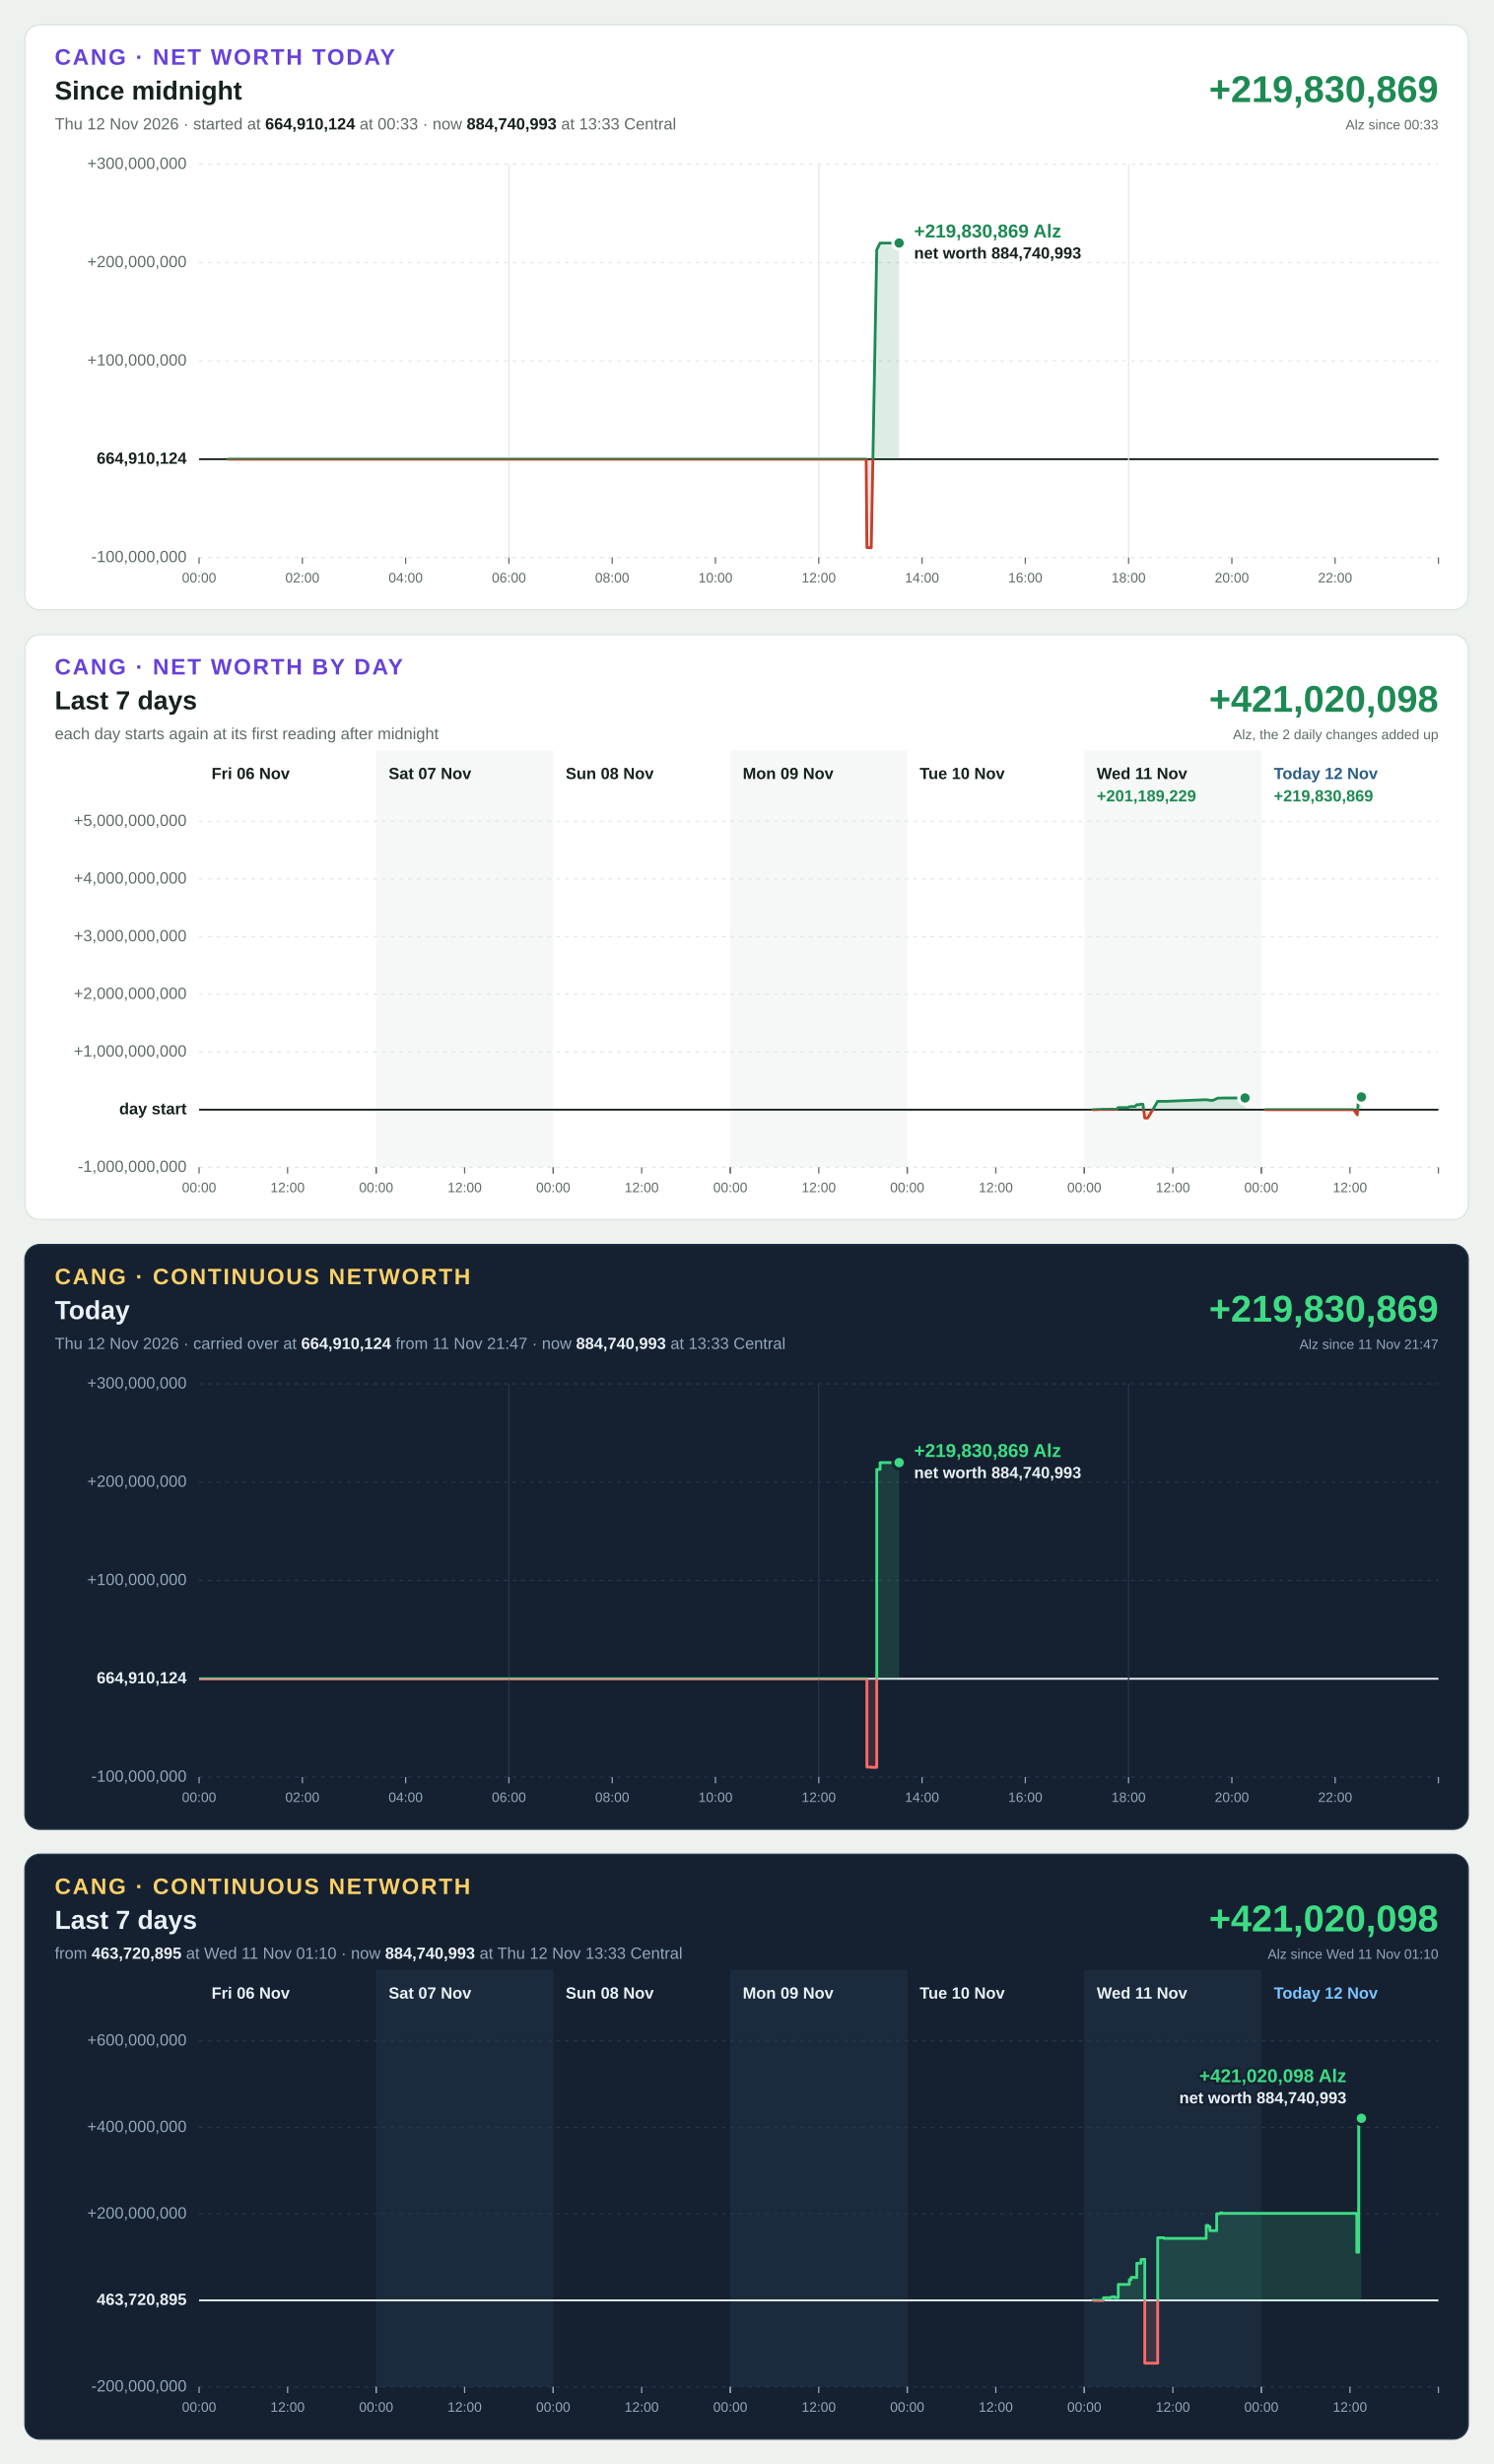
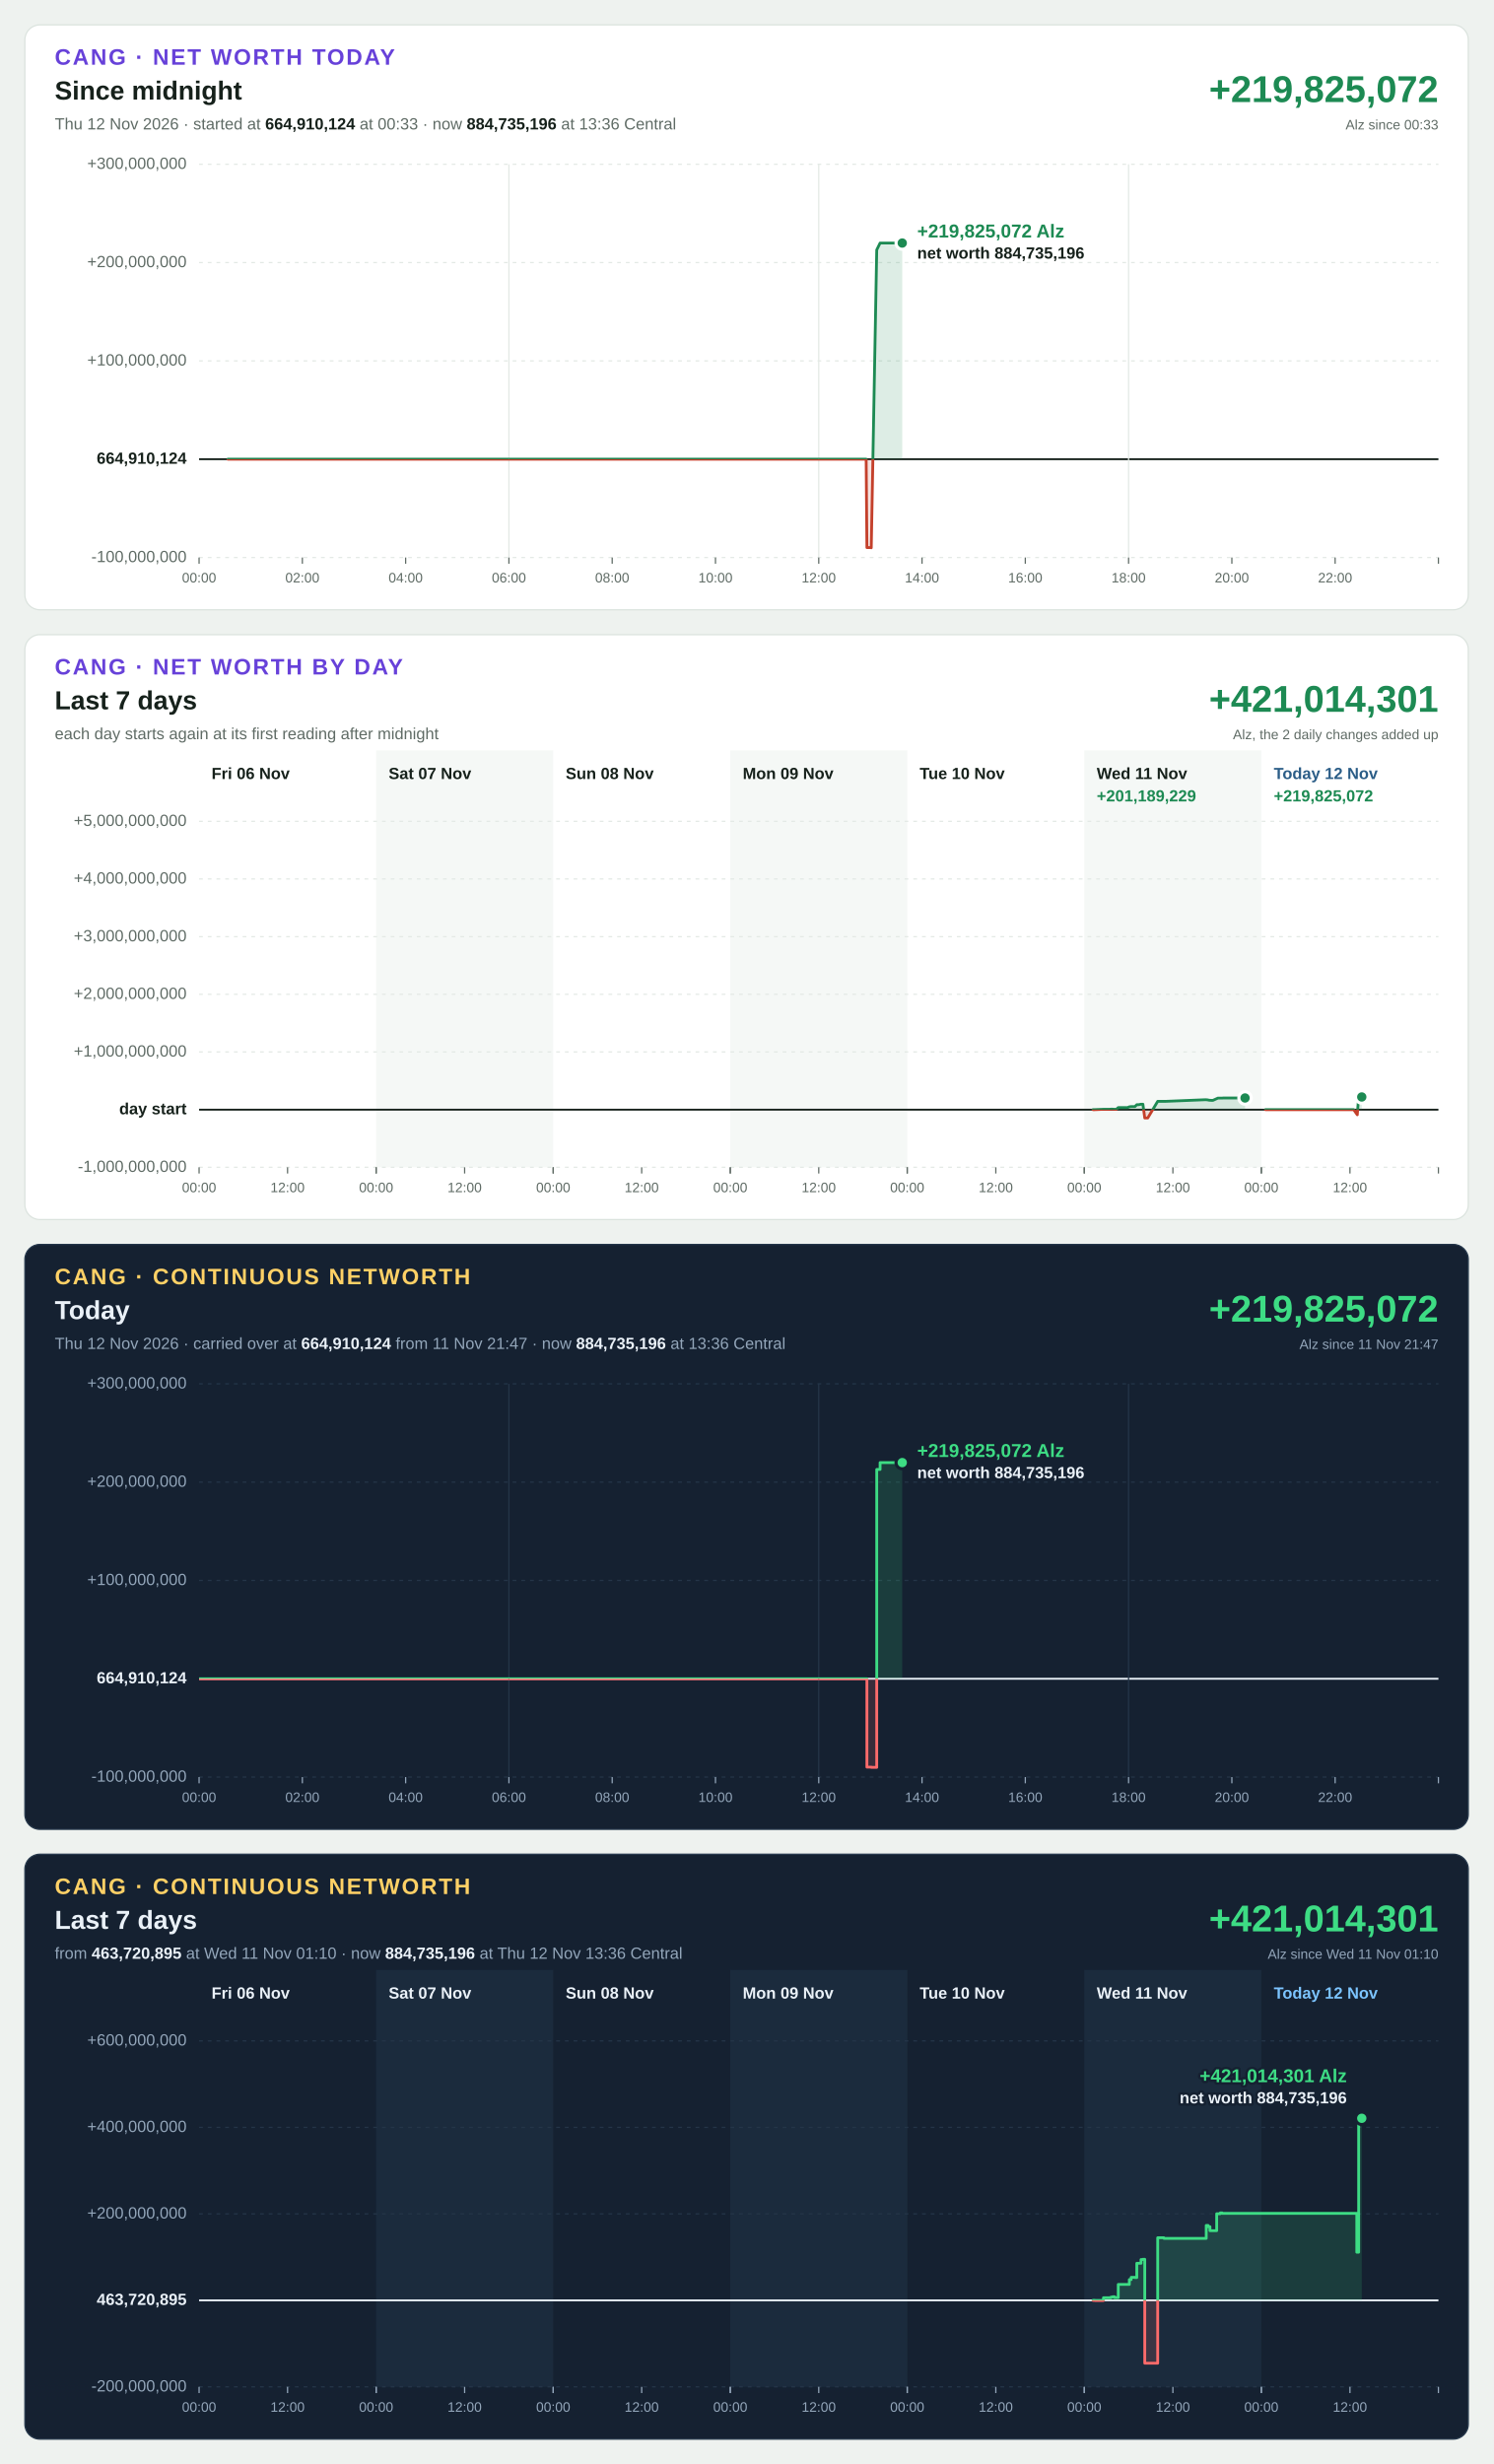
<svg xmlns="http://www.w3.org/2000/svg" width="1200" height="1980" viewBox="0 0 1200 1980" font-family="Segoe UI, Helvetica Neue, Arial, sans-serif" font-size="13" style="font-variant-numeric: tabular-nums">
  <rect width="1200" height="1980" fill="#eef2ef" />
  <g transform="translate(20,20)">
    <rect width="1160" height="470" rx="12" fill="#ffffff" stroke="#dbe3de" />
    <text x="24" y="32" font-size="18" font-weight="700" letter-spacing="1.4" fill="#6741d9">CANG · NET WORTH TODAY</text>
    <text x="24" y="60" font-size="21" font-weight="700" fill="#16211b">Since midnight</text>
-     <text x="24" y="84" fill="#5f6b65">Thu 12 Nov 2026 · started at <tspan font-weight="700" fill="#16211b">664,910,124</tspan> at 00:33 · now <tspan font-weight="700" fill="#16211b">884,740,993</tspan> at 13:33 Central</text>
-     <text x="1136" y="62" font-size="30" font-weight="700" text-anchor="end" fill="#1d8a53">+219,830,869</text>
+     <text x="24" y="84" fill="#5f6b65">Thu 12 Nov 2026 · started at <tspan font-weight="700" fill="#16211b">664,910,124</tspan> at 00:33 · now <tspan font-weight="700" fill="#16211b">884,735,196</tspan> at 13:36 Central</text>
+     <text x="1136" y="62" font-size="30" font-weight="700" text-anchor="end" fill="#1d8a53">+219,825,072</text>
    <text x="1136" y="84" font-size="11" text-anchor="end" fill="#5f6b65">Alz since 00:33</text>
    <line x1="140" x2="1136" y1="428.0" y2="428.0" stroke="#e3e9e5" stroke-width="1" stroke-dasharray="3 4" />
    <text x="130" y="428.0" text-anchor="end" dominant-baseline="middle" font-weight="400" fill="#5f6b65">-100,000,000</text>
    <line x1="140" x2="1136" y1="349.0" y2="349.0" stroke="#16211b" stroke-width="1.5" />
    <text x="130" y="349.0" text-anchor="end" dominant-baseline="middle" font-weight="700" fill="#16211b">664,910,124</text>
    <line x1="140" x2="1136" y1="270.0" y2="270.0" stroke="#e3e9e5" stroke-width="1" stroke-dasharray="3 4" />
    <text x="130" y="270.0" text-anchor="end" dominant-baseline="middle" font-weight="400" fill="#5f6b65">+100,000,000</text>
    <line x1="140" x2="1136" y1="191.0" y2="191.0" stroke="#e3e9e5" stroke-width="1" stroke-dasharray="3 4" />
    <text x="130" y="191.0" text-anchor="end" dominant-baseline="middle" font-weight="400" fill="#5f6b65">+200,000,000</text>
    <line x1="140" x2="1136" y1="112.0" y2="112.0" stroke="#e3e9e5" stroke-width="1" stroke-dasharray="3 4" />
    <text x="130" y="112.0" text-anchor="end" dominant-baseline="middle" font-weight="400" fill="#5f6b65">+300,000,000</text>
    <line x1="140.0" x2="140.0" y1="428" y2="433" stroke="#5f6b65" stroke-width="1" />
    <text x="140.0" y="448" font-size="11" text-anchor="middle" fill="#5f6b65">00:00</text>
    <line x1="223.0" x2="223.0" y1="428" y2="433" stroke="#5f6b65" stroke-width="1" />
    <text x="223.0" y="448" font-size="11" text-anchor="middle" fill="#5f6b65">02:00</text>
    <line x1="306.0" x2="306.0" y1="428" y2="433" stroke="#5f6b65" stroke-width="1" />
    <text x="306.0" y="448" font-size="11" text-anchor="middle" fill="#5f6b65">04:00</text>
    <line x1="389.0" x2="389.0" y1="112" y2="428" stroke="#e3e9e5" stroke-width="1" />
    <line x1="389.0" x2="389.0" y1="428" y2="433" stroke="#5f6b65" stroke-width="1" />
    <text x="389.0" y="448" font-size="11" text-anchor="middle" fill="#5f6b65">06:00</text>
    <line x1="472.0" x2="472.0" y1="428" y2="433" stroke="#5f6b65" stroke-width="1" />
    <text x="472.0" y="448" font-size="11" text-anchor="middle" fill="#5f6b65">08:00</text>
    <line x1="555.0" x2="555.0" y1="428" y2="433" stroke="#5f6b65" stroke-width="1" />
    <text x="555.0" y="448" font-size="11" text-anchor="middle" fill="#5f6b65">10:00</text>
    <line x1="638.0" x2="638.0" y1="112" y2="428" stroke="#e3e9e5" stroke-width="1" />
    <line x1="638.0" x2="638.0" y1="428" y2="433" stroke="#5f6b65" stroke-width="1" />
    <text x="638.0" y="448" font-size="11" text-anchor="middle" fill="#5f6b65">12:00</text>
    <line x1="721.0" x2="721.0" y1="428" y2="433" stroke="#5f6b65" stroke-width="1" />
    <text x="721.0" y="448" font-size="11" text-anchor="middle" fill="#5f6b65">14:00</text>
    <line x1="804.0" x2="804.0" y1="428" y2="433" stroke="#5f6b65" stroke-width="1" />
    <text x="804.0" y="448" font-size="11" text-anchor="middle" fill="#5f6b65">16:00</text>
    <line x1="887.0" x2="887.0" y1="112" y2="428" stroke="#e3e9e5" stroke-width="1" />
    <line x1="887.0" x2="887.0" y1="428" y2="433" stroke="#5f6b65" stroke-width="1" />
    <text x="887.0" y="448" font-size="11" text-anchor="middle" fill="#5f6b65">18:00</text>
    <line x1="970.0" x2="970.0" y1="428" y2="433" stroke="#5f6b65" stroke-width="1" />
    <text x="970.0" y="448" font-size="11" text-anchor="middle" fill="#5f6b65">20:00</text>
    <line x1="1053.0" x2="1053.0" y1="428" y2="433" stroke="#5f6b65" stroke-width="1" />
    <text x="1053.0" y="448" font-size="11" text-anchor="middle" fill="#5f6b65">22:00</text>
    <line x1="1136.0" x2="1136.0" y1="428" y2="433" stroke="#5f6b65" stroke-width="1" />
    <defs>
-       <path id="shape-today" d="M163.1 349.0L163.1 349.0L163.7 349.0L187.1 349.0L187.4 349.0L195.3 349.0L508.9 349.0L509.2 349.0L572.1 349.0L572.4 349.0L588.5 349.0L588.8 349.0L613.0 349.0L629.7 349.0L630.0 349.0L658.8 349.0L659.1 349.0L676.1 349.0L676.7 420.0L679.9 420.0L680.2 420.2L684.6 180.8L687.3 175.3L702.6 175.3L702.6 349.0Z" />
-       <path id="line-today" d="M163.1 349.0L163.7 349.0L187.1 349.0L187.4 349.0L195.3 349.0L508.9 349.0L509.2 349.0L572.1 349.0L572.4 349.0L588.5 349.0L588.8 349.0L613.0 349.0L629.7 349.0L630.0 349.0L658.8 349.0L659.1 349.0L676.1 349.0L676.7 420.0L679.9 420.0L680.2 420.2L684.6 180.8L687.3 175.3L702.6 175.3" />
+       <path id="shape-today" d="M163.1 349.0L163.1 349.0L163.7 349.0L187.1 349.0L187.4 349.0L195.3 349.0L508.9 349.0L509.2 349.0L572.1 349.0L572.4 349.0L588.5 349.0L588.8 349.0L613.0 349.0L629.7 349.0L630.0 349.0L658.8 349.0L659.1 349.0L676.1 349.0L676.7 420.0L679.9 420.0L680.2 420.2L684.6 180.8L687.3 175.3L702.6 175.3L705.1 175.3L705.1 349.0Z" />
+       <path id="line-today" d="M163.1 349.0L163.7 349.0L187.1 349.0L187.4 349.0L195.3 349.0L508.9 349.0L509.2 349.0L572.1 349.0L572.4 349.0L588.5 349.0L588.8 349.0L613.0 349.0L629.7 349.0L630.0 349.0L658.8 349.0L659.1 349.0L676.1 349.0L676.7 420.0L679.9 420.0L680.2 420.2L684.6 180.8L687.3 175.3L702.6 175.3L705.1 175.3" />
      <clipPath id="up-today">
        <rect x="140" y="112" width="996" height="237.0" />
      </clipPath>
      <clipPath id="down-today">
        <rect x="140" y="349.0" width="996" height="79.0" />
      </clipPath>
    </defs>
    <use href="#shape-today" fill="#1d8a53" fill-opacity="0.15" clip-path="url(#up-today)" />
    <use href="#line-today" fill="none" stroke="#1d8a53" stroke-width="2.25" stroke-linejoin="round" stroke-linecap="round" clip-path="url(#up-today)" />
    <use href="#shape-today" fill="#c4402b" fill-opacity="0.15" clip-path="url(#down-today)" />
    <use href="#line-today" fill="none" stroke="#c4402b" stroke-width="2.25" stroke-linejoin="round" stroke-linecap="round" clip-path="url(#down-today)" />
-     <circle cx="702.6" cy="175.3" r="5" fill="#1d8a53" stroke="#ffffff" stroke-width="2.5" />
-     <text x="714.6" y="170.8" text-anchor="start" font-size="15" font-weight="700" fill="#1d8a53" stroke="#ffffff" stroke-width="4" stroke-linejoin="round" paint-order="stroke">+219,830,869 Alz</text>
-     <text x="714.6" y="187.8" text-anchor="start" font-size="13" font-weight="600" fill="#16211b" stroke="#ffffff" stroke-width="4" stroke-linejoin="round" paint-order="stroke">net worth 884,740,993</text>
+     <circle cx="705.1" cy="175.3" r="5" fill="#1d8a53" stroke="#ffffff" stroke-width="2.5" />
+     <text x="717.1" y="170.8" text-anchor="start" font-size="15" font-weight="700" fill="#1d8a53" stroke="#ffffff" stroke-width="4" stroke-linejoin="round" paint-order="stroke">+219,825,072 Alz</text>
+     <text x="717.1" y="187.8" text-anchor="start" font-size="13" font-weight="600" fill="#16211b" stroke="#ffffff" stroke-width="4" stroke-linejoin="round" paint-order="stroke">net worth 884,735,196</text>
  </g>
  <g transform="translate(20,510)">
    <rect width="1160" height="470" rx="12" fill="#ffffff" stroke="#dbe3de" />
    <text x="24" y="32" font-size="18" font-weight="700" letter-spacing="1.4" fill="#6741d9">CANG · NET WORTH BY DAY</text>
    <text x="24" y="60" font-size="21" font-weight="700" fill="#16211b">Last 7 days</text>
    <text x="24" y="84" fill="#5f6b65">each day starts again at its first reading after midnight</text>
-     <text x="1136" y="62" font-size="30" font-weight="700" text-anchor="end" fill="#1d8a53">+421,020,098</text>
+     <text x="1136" y="62" font-size="30" font-weight="700" text-anchor="end" fill="#1d8a53">+421,014,301</text>
    <text x="1136" y="84" font-size="11" text-anchor="end" fill="#5f6b65">Alz, the 2 daily changes added up</text>
    <rect x="282.3" y="93" width="142.3" height="335" fill="#f5f8f6" />
    <rect x="566.9" y="93" width="142.3" height="335" fill="#f5f8f6" />
    <rect x="851.4" y="93" width="142.3" height="335" fill="#f5f8f6" />
    <line x1="140" x2="1136" y1="428.0" y2="428.0" stroke="#e3e9e5" stroke-width="1" stroke-dasharray="3 4" />
    <text x="130" y="428.0" text-anchor="end" dominant-baseline="middle" font-weight="400" fill="#5f6b65">-1,000,000,000</text>
    <line x1="140" x2="1136" y1="381.7" y2="381.7" stroke="#16211b" stroke-width="1.5" />
    <text x="130" y="381.7" text-anchor="end" dominant-baseline="middle" font-weight="700" fill="#16211b">day start</text>
    <line x1="140" x2="1136" y1="335.3" y2="335.3" stroke="#e3e9e5" stroke-width="1" stroke-dasharray="3 4" />
    <text x="130" y="335.3" text-anchor="end" dominant-baseline="middle" font-weight="400" fill="#5f6b65">+1,000,000,000</text>
    <line x1="140" x2="1136" y1="289.0" y2="289.0" stroke="#e3e9e5" stroke-width="1" stroke-dasharray="3 4" />
    <text x="130" y="289.0" text-anchor="end" dominant-baseline="middle" font-weight="400" fill="#5f6b65">+2,000,000,000</text>
    <line x1="140" x2="1136" y1="242.7" y2="242.7" stroke="#e3e9e5" stroke-width="1" stroke-dasharray="3 4" />
    <text x="130" y="242.7" text-anchor="end" dominant-baseline="middle" font-weight="400" fill="#5f6b65">+3,000,000,000</text>
    <line x1="140" x2="1136" y1="196.3" y2="196.3" stroke="#e3e9e5" stroke-width="1" stroke-dasharray="3 4" />
    <text x="130" y="196.3" text-anchor="end" dominant-baseline="middle" font-weight="400" fill="#5f6b65">+4,000,000,000</text>
    <line x1="140" x2="1136" y1="150.0" y2="150.0" stroke="#e3e9e5" stroke-width="1" stroke-dasharray="3 4" />
    <text x="130" y="150.0" text-anchor="end" dominant-baseline="middle" font-weight="400" fill="#5f6b65">+5,000,000,000</text>
    <text x="150.0" y="116" font-weight="700" fill="#16211b">Fri 06 Nov</text>
    <line x1="140.0" x2="140.0" y1="428" y2="433" stroke="#5f6b65" stroke-width="1" />
    <text x="140.0" y="448" font-size="11" text-anchor="middle" fill="#5f6b65">00:00</text>
    <line x1="211.1" x2="211.1" y1="428" y2="433" stroke="#5f6b65" stroke-width="1" />
    <text x="211.1" y="448" font-size="11" text-anchor="middle" fill="#5f6b65">12:00</text>
    <line x1="282.3" x2="282.3" y1="428" y2="433" stroke="#5f6b65" stroke-width="1" />
    <text x="292.3" y="116" font-weight="700" fill="#16211b">Sat 07 Nov</text>
    <line x1="282.3" x2="282.3" y1="428" y2="433" stroke="#5f6b65" stroke-width="1" />
    <text x="282.3" y="448" font-size="11" text-anchor="middle" fill="#5f6b65">00:00</text>
    <line x1="353.4" x2="353.4" y1="428" y2="433" stroke="#5f6b65" stroke-width="1" />
    <text x="353.4" y="448" font-size="11" text-anchor="middle" fill="#5f6b65">12:00</text>
    <line x1="424.6" x2="424.6" y1="428" y2="433" stroke="#5f6b65" stroke-width="1" />
    <text x="434.6" y="116" font-weight="700" fill="#16211b">Sun 08 Nov</text>
    <line x1="424.6" x2="424.6" y1="428" y2="433" stroke="#5f6b65" stroke-width="1" />
    <text x="424.6" y="448" font-size="11" text-anchor="middle" fill="#5f6b65">00:00</text>
    <line x1="495.7" x2="495.7" y1="428" y2="433" stroke="#5f6b65" stroke-width="1" />
    <text x="495.7" y="448" font-size="11" text-anchor="middle" fill="#5f6b65">12:00</text>
    <line x1="566.9" x2="566.9" y1="428" y2="433" stroke="#5f6b65" stroke-width="1" />
    <text x="576.9" y="116" font-weight="700" fill="#16211b">Mon 09 Nov</text>
    <line x1="566.9" x2="566.9" y1="428" y2="433" stroke="#5f6b65" stroke-width="1" />
    <text x="566.9" y="448" font-size="11" text-anchor="middle" fill="#5f6b65">00:00</text>
    <line x1="638.0" x2="638.0" y1="428" y2="433" stroke="#5f6b65" stroke-width="1" />
    <text x="638.0" y="448" font-size="11" text-anchor="middle" fill="#5f6b65">12:00</text>
    <line x1="709.1" x2="709.1" y1="428" y2="433" stroke="#5f6b65" stroke-width="1" />
    <text x="719.1" y="116" font-weight="700" fill="#16211b">Tue 10 Nov</text>
    <line x1="709.1" x2="709.1" y1="428" y2="433" stroke="#5f6b65" stroke-width="1" />
    <text x="709.1" y="448" font-size="11" text-anchor="middle" fill="#5f6b65">00:00</text>
    <line x1="780.3" x2="780.3" y1="428" y2="433" stroke="#5f6b65" stroke-width="1" />
    <text x="780.3" y="448" font-size="11" text-anchor="middle" fill="#5f6b65">12:00</text>
    <line x1="851.4" x2="851.4" y1="428" y2="433" stroke="#5f6b65" stroke-width="1" />
    <text x="861.4" y="116" font-weight="700" fill="#16211b">Wed 11 Nov</text>
    <line x1="851.4" x2="851.4" y1="428" y2="433" stroke="#5f6b65" stroke-width="1" />
    <text x="851.4" y="448" font-size="11" text-anchor="middle" fill="#5f6b65">00:00</text>
    <line x1="922.6" x2="922.6" y1="428" y2="433" stroke="#5f6b65" stroke-width="1" />
    <text x="922.6" y="448" font-size="11" text-anchor="middle" fill="#5f6b65">12:00</text>
    <line x1="993.7" x2="993.7" y1="428" y2="433" stroke="#5f6b65" stroke-width="1" />
    <text x="861.4" y="134" font-weight="700" fill="#1d8a53">+201,189,229</text>
    <defs>
      <path id="shape-day5" d="M858.4 381.7L858.4 381.7L859.9 381.7L866.8 381.4L868.3 381.4L869.8 381.4L871.3 381.4L872.8 381.3L874.2 381.3L875.7 381.4L877.2 381.4L878.7 380.0L880.2 380.0L881.7 380.0L883.2 380.0L884.7 380.0L886.2 380.0L887.6 379.4L889.1 379.2L890.6 379.2L892.1 379.2L893.6 377.7L895.1 377.7L897.0 377.3L898.5 377.3L900.0 388.4L902.4 388.4L910.4 375.0L911.9 375.0L913.4 375.0L915.4 375.0L916.9 375.0L948.8 373.7L950.3 373.8L951.8 374.1L953.3 374.2L954.8 374.2L958.8 372.4L959.8 372.4L961.2 372.4L962.2 372.4L963.2 372.3L964.7 372.3L965.7 372.3L966.7 372.3L972.8 372.3L980.6 372.3L980.6 381.7Z" />
      <path id="line-day5" d="M858.4 381.7L859.9 381.7L866.8 381.4L868.3 381.4L869.8 381.4L871.3 381.4L872.8 381.3L874.2 381.3L875.7 381.4L877.2 381.4L878.7 380.0L880.2 380.0L881.7 380.0L883.2 380.0L884.7 380.0L886.2 380.0L887.6 379.4L889.1 379.2L890.6 379.2L892.1 379.2L893.6 377.7L895.1 377.7L897.0 377.3L898.5 377.3L900.0 388.4L902.4 388.4L910.4 375.0L911.9 375.0L913.4 375.0L915.4 375.0L916.9 375.0L948.8 373.7L950.3 373.8L951.8 374.1L953.3 374.2L954.8 374.2L958.8 372.4L959.8 372.4L961.2 372.4L962.2 372.4L963.2 372.3L964.7 372.3L965.7 372.3L966.7 372.3L972.8 372.3L980.6 372.3" />
      <clipPath id="up-day5">
        <rect x="140" y="150" width="996" height="231.7" />
      </clipPath>
      <clipPath id="down-day5">
        <rect x="140" y="381.7" width="996" height="46.3" />
      </clipPath>
    </defs>
    <use href="#shape-day5" fill="#1d8a53" fill-opacity="0.15" clip-path="url(#up-day5)" />
    <use href="#line-day5" fill="none" stroke="#1d8a53" stroke-width="2.25" stroke-linejoin="round" stroke-linecap="round" clip-path="url(#up-day5)" />
    <use href="#shape-day5" fill="#c4402b" fill-opacity="0.15" clip-path="url(#down-day5)" />
    <use href="#line-day5" fill="none" stroke="#c4402b" stroke-width="2.25" stroke-linejoin="round" stroke-linecap="round" clip-path="url(#down-day5)" />
    <circle cx="980.6" cy="372.3" r="5" fill="#1d8a53" stroke="#ffffff" stroke-width="2.5" />
    <text x="1003.7" y="116" font-weight="700" fill="#2b5d87">Today 12 Nov</text>
    <line x1="993.7" x2="993.7" y1="428" y2="433" stroke="#5f6b65" stroke-width="1" />
    <text x="993.7" y="448" font-size="11" text-anchor="middle" fill="#5f6b65">00:00</text>
    <line x1="1064.9" x2="1064.9" y1="428" y2="433" stroke="#5f6b65" stroke-width="1" />
    <text x="1064.9" y="448" font-size="11" text-anchor="middle" fill="#5f6b65">12:00</text>
    <line x1="1136.0" x2="1136.0" y1="428" y2="433" stroke="#5f6b65" stroke-width="1" />
-     <text x="1003.7" y="134" font-weight="700" fill="#1d8a53">+219,830,869</text>
-     <defs>
-       <path id="shape-day6" d="M997.0 381.7L997.0 381.7L1000.5 381.7L1046.5 381.7L1057.8 381.7L1063.7 381.7L1067.9 381.7L1070.8 385.8L1071.9 371.5L1074.1 371.5L1074.1 381.7Z" />
-       <path id="line-day6" d="M997.0 381.7L1000.5 381.7L1046.5 381.7L1057.8 381.7L1063.7 381.7L1067.9 381.7L1070.8 385.8L1071.9 371.5L1074.1 371.5" />
+     <text x="1003.7" y="134" font-weight="700" fill="#1d8a53">+219,825,072</text>
+     <defs>
+       <path id="shape-day6" d="M997.0 381.7L997.0 381.7L1000.5 381.7L1046.5 381.7L1057.8 381.7L1063.7 381.7L1067.9 381.7L1070.8 385.8L1071.9 371.5L1074.4 371.5L1074.4 381.7Z" />
+       <path id="line-day6" d="M997.0 381.7L1000.5 381.7L1046.5 381.7L1057.8 381.7L1063.7 381.7L1067.9 381.7L1070.8 385.8L1071.9 371.5L1074.4 371.5" />
      <clipPath id="up-day6">
        <rect x="140" y="150" width="996" height="231.7" />
      </clipPath>
      <clipPath id="down-day6">
        <rect x="140" y="381.7" width="996" height="46.3" />
      </clipPath>
    </defs>
    <use href="#shape-day6" fill="#1d8a53" fill-opacity="0.15" clip-path="url(#up-day6)" />
    <use href="#line-day6" fill="none" stroke="#1d8a53" stroke-width="2.25" stroke-linejoin="round" stroke-linecap="round" clip-path="url(#up-day6)" />
    <use href="#shape-day6" fill="#c4402b" fill-opacity="0.15" clip-path="url(#down-day6)" />
    <use href="#line-day6" fill="none" stroke="#c4402b" stroke-width="2.25" stroke-linejoin="round" stroke-linecap="round" clip-path="url(#down-day6)" />
-     <circle cx="1074.1" cy="371.5" r="5" fill="#1d8a53" stroke="#ffffff" stroke-width="2.5" />
+     <circle cx="1074.4" cy="371.5" r="5" fill="#1d8a53" stroke="#ffffff" stroke-width="2.5" />
  </g>
  <g transform="translate(20,1000)">
    <rect width="1160" height="470" rx="12" fill="#152131" stroke="#24364a" />
    <text x="24" y="32" font-size="18" font-weight="700" letter-spacing="1.4" fill="#ffd166">CANG · CONTINUOUS NETWORTH</text>
    <text x="24" y="60" font-size="21" font-weight="700" fill="#eaf1f8">Today</text>
-     <text x="24" y="84" fill="#93a6ba">Thu 12 Nov 2026 · carried over at <tspan font-weight="700" fill="#eaf1f8">664,910,124</tspan> from 11 Nov 21:47 · now <tspan font-weight="700" fill="#eaf1f8">884,740,993</tspan> at 13:33 Central</text>
-     <text x="1136" y="62" font-size="30" font-weight="700" text-anchor="end" fill="#3ddc84">+219,830,869</text>
+     <text x="24" y="84" fill="#93a6ba">Thu 12 Nov 2026 · carried over at <tspan font-weight="700" fill="#eaf1f8">664,910,124</tspan> from 11 Nov 21:47 · now <tspan font-weight="700" fill="#eaf1f8">884,735,196</tspan> at 13:36 Central</text>
+     <text x="1136" y="62" font-size="30" font-weight="700" text-anchor="end" fill="#3ddc84">+219,825,072</text>
    <text x="1136" y="84" font-size="11" text-anchor="end" fill="#93a6ba">Alz since 11 Nov 21:47</text>
    <line x1="140" x2="1136" y1="428.0" y2="428.0" stroke="#243548" stroke-width="1" stroke-dasharray="3 4" />
    <text x="130" y="428.0" text-anchor="end" dominant-baseline="middle" font-weight="400" fill="#93a6ba">-100,000,000</text>
    <line x1="140" x2="1136" y1="349.0" y2="349.0" stroke="#eaf1f8" stroke-width="1.5" />
    <text x="130" y="349.0" text-anchor="end" dominant-baseline="middle" font-weight="700" fill="#eaf1f8">664,910,124</text>
    <line x1="140" x2="1136" y1="270.0" y2="270.0" stroke="#243548" stroke-width="1" stroke-dasharray="3 4" />
    <text x="130" y="270.0" text-anchor="end" dominant-baseline="middle" font-weight="400" fill="#93a6ba">+100,000,000</text>
    <line x1="140" x2="1136" y1="191.0" y2="191.0" stroke="#243548" stroke-width="1" stroke-dasharray="3 4" />
    <text x="130" y="191.0" text-anchor="end" dominant-baseline="middle" font-weight="400" fill="#93a6ba">+200,000,000</text>
    <line x1="140" x2="1136" y1="112.0" y2="112.0" stroke="#243548" stroke-width="1" stroke-dasharray="3 4" />
    <text x="130" y="112.0" text-anchor="end" dominant-baseline="middle" font-weight="400" fill="#93a6ba">+300,000,000</text>
    <line x1="140.0" x2="140.0" y1="428" y2="433" stroke="#93a6ba" stroke-width="1" />
    <text x="140.0" y="448" font-size="11" text-anchor="middle" fill="#93a6ba">00:00</text>
    <line x1="223.0" x2="223.0" y1="428" y2="433" stroke="#93a6ba" stroke-width="1" />
    <text x="223.0" y="448" font-size="11" text-anchor="middle" fill="#93a6ba">02:00</text>
    <line x1="306.0" x2="306.0" y1="428" y2="433" stroke="#93a6ba" stroke-width="1" />
    <text x="306.0" y="448" font-size="11" text-anchor="middle" fill="#93a6ba">04:00</text>
    <line x1="389.0" x2="389.0" y1="112" y2="428" stroke="#243548" stroke-width="1" />
    <line x1="389.0" x2="389.0" y1="428" y2="433" stroke="#93a6ba" stroke-width="1" />
    <text x="389.0" y="448" font-size="11" text-anchor="middle" fill="#93a6ba">06:00</text>
    <line x1="472.0" x2="472.0" y1="428" y2="433" stroke="#93a6ba" stroke-width="1" />
    <text x="472.0" y="448" font-size="11" text-anchor="middle" fill="#93a6ba">08:00</text>
    <line x1="555.0" x2="555.0" y1="428" y2="433" stroke="#93a6ba" stroke-width="1" />
    <text x="555.0" y="448" font-size="11" text-anchor="middle" fill="#93a6ba">10:00</text>
    <line x1="638.0" x2="638.0" y1="112" y2="428" stroke="#243548" stroke-width="1" />
    <line x1="638.0" x2="638.0" y1="428" y2="433" stroke="#93a6ba" stroke-width="1" />
    <text x="638.0" y="448" font-size="11" text-anchor="middle" fill="#93a6ba">12:00</text>
    <line x1="721.0" x2="721.0" y1="428" y2="433" stroke="#93a6ba" stroke-width="1" />
    <text x="721.0" y="448" font-size="11" text-anchor="middle" fill="#93a6ba">14:00</text>
    <line x1="804.0" x2="804.0" y1="428" y2="433" stroke="#93a6ba" stroke-width="1" />
    <text x="804.0" y="448" font-size="11" text-anchor="middle" fill="#93a6ba">16:00</text>
    <line x1="887.0" x2="887.0" y1="112" y2="428" stroke="#243548" stroke-width="1" />
    <line x1="887.0" x2="887.0" y1="428" y2="433" stroke="#93a6ba" stroke-width="1" />
    <text x="887.0" y="448" font-size="11" text-anchor="middle" fill="#93a6ba">18:00</text>
    <line x1="970.0" x2="970.0" y1="428" y2="433" stroke="#93a6ba" stroke-width="1" />
    <text x="970.0" y="448" font-size="11" text-anchor="middle" fill="#93a6ba">20:00</text>
    <line x1="1053.0" x2="1053.0" y1="428" y2="433" stroke="#93a6ba" stroke-width="1" />
    <text x="1053.0" y="448" font-size="11" text-anchor="middle" fill="#93a6ba">22:00</text>
    <line x1="1136.0" x2="1136.0" y1="428" y2="433" stroke="#93a6ba" stroke-width="1" />
    <defs>
-       <path id="shape-flow-today" d="M140.0 349.0L140.0 349.0L676.7 349.0L676.7 420.0L680.2 420.0L680.2 420.2L684.6 420.2L684.6 180.8L687.3 180.8L687.3 175.3L702.6 175.3L702.6 175.3L702.6 349.0Z" />
-       <path id="line-flow-today" d="M140.0 349.0L676.7 349.0L676.7 420.0L680.2 420.0L680.2 420.2L684.6 420.2L684.6 180.8L687.3 180.8L687.3 175.3L702.6 175.3L702.6 175.3" />
+       <path id="shape-flow-today" d="M140.0 349.0L140.0 349.0L676.7 349.0L676.7 420.0L680.2 420.0L680.2 420.2L684.6 420.2L684.6 180.8L687.3 180.8L687.3 175.3L702.6 175.3L702.6 175.3L705.1 175.3L705.1 175.3L705.1 349.0Z" />
+       <path id="line-flow-today" d="M140.0 349.0L676.7 349.0L676.7 420.0L680.2 420.0L680.2 420.2L684.6 420.2L684.6 180.8L687.3 180.8L687.3 175.3L702.6 175.3L702.6 175.3L705.1 175.3L705.1 175.3" />
      <clipPath id="up-flow-today">
        <rect x="140" y="112" width="996" height="237.0" />
      </clipPath>
      <clipPath id="down-flow-today">
        <rect x="140" y="349.0" width="996" height="79.0" />
      </clipPath>
    </defs>
    <use href="#shape-flow-today" fill="#3ddc84" fill-opacity="0.15" clip-path="url(#up-flow-today)" />
    <use href="#line-flow-today" fill="none" stroke="#3ddc84" stroke-width="2.25" stroke-linejoin="round" stroke-linecap="round" clip-path="url(#up-flow-today)" />
    <use href="#shape-flow-today" fill="#ff6b6b" fill-opacity="0.15" clip-path="url(#down-flow-today)" />
    <use href="#line-flow-today" fill="none" stroke="#ff6b6b" stroke-width="2.25" stroke-linejoin="round" stroke-linecap="round" clip-path="url(#down-flow-today)" />
-     <circle cx="702.6" cy="175.3" r="5" fill="#3ddc84" stroke="#152131" stroke-width="2.5" />
-     <text x="714.6" y="170.8" text-anchor="start" font-size="15" font-weight="700" fill="#3ddc84" stroke="#152131" stroke-width="4" stroke-linejoin="round" paint-order="stroke">+219,830,869 Alz</text>
-     <text x="714.6" y="187.8" text-anchor="start" font-size="13" font-weight="600" fill="#eaf1f8" stroke="#152131" stroke-width="4" stroke-linejoin="round" paint-order="stroke">net worth 884,740,993</text>
+     <circle cx="705.1" cy="175.3" r="5" fill="#3ddc84" stroke="#152131" stroke-width="2.5" />
+     <text x="717.1" y="170.8" text-anchor="start" font-size="15" font-weight="700" fill="#3ddc84" stroke="#152131" stroke-width="4" stroke-linejoin="round" paint-order="stroke">+219,825,072 Alz</text>
+     <text x="717.1" y="187.8" text-anchor="start" font-size="13" font-weight="600" fill="#eaf1f8" stroke="#152131" stroke-width="4" stroke-linejoin="round" paint-order="stroke">net worth 884,735,196</text>
  </g>
  <g transform="translate(20,1490)">
    <rect width="1160" height="470" rx="12" fill="#152131" stroke="#24364a" />
    <text x="24" y="32" font-size="18" font-weight="700" letter-spacing="1.4" fill="#ffd166">CANG · CONTINUOUS NETWORTH</text>
    <text x="24" y="60" font-size="21" font-weight="700" fill="#eaf1f8">Last 7 days</text>
-     <text x="24" y="84" fill="#93a6ba">from <tspan font-weight="700" fill="#eaf1f8">463,720,895</tspan> at Wed 11 Nov 01:10 · now <tspan font-weight="700" fill="#eaf1f8">884,740,993</tspan> at Thu 12 Nov 13:33 Central</text>
-     <text x="1136" y="62" font-size="30" font-weight="700" text-anchor="end" fill="#3ddc84">+421,020,098</text>
+     <text x="24" y="84" fill="#93a6ba">from <tspan font-weight="700" fill="#eaf1f8">463,720,895</tspan> at Wed 11 Nov 01:10 · now <tspan font-weight="700" fill="#eaf1f8">884,735,196</tspan> at Thu 12 Nov 13:36 Central</text>
+     <text x="1136" y="62" font-size="30" font-weight="700" text-anchor="end" fill="#3ddc84">+421,014,301</text>
    <text x="1136" y="84" font-size="11" text-anchor="end" fill="#93a6ba">Alz since Wed 11 Nov 01:10</text>
    <rect x="282.3" y="93" width="142.3" height="335" fill="#1b2b3d" />
    <rect x="566.9" y="93" width="142.3" height="335" fill="#1b2b3d" />
    <rect x="851.4" y="93" width="142.3" height="335" fill="#1b2b3d" />
    <line x1="140" x2="1136" y1="428.0" y2="428.0" stroke="#243548" stroke-width="1" stroke-dasharray="3 4" />
    <text x="130" y="428.0" text-anchor="end" dominant-baseline="middle" font-weight="400" fill="#93a6ba">-200,000,000</text>
    <line x1="140" x2="1136" y1="358.5" y2="358.5" stroke="#eaf1f8" stroke-width="1.5" />
    <text x="130" y="358.5" text-anchor="end" dominant-baseline="middle" font-weight="700" fill="#eaf1f8">463,720,895</text>
    <line x1="140" x2="1136" y1="289.0" y2="289.0" stroke="#243548" stroke-width="1" stroke-dasharray="3 4" />
    <text x="130" y="289.0" text-anchor="end" dominant-baseline="middle" font-weight="400" fill="#93a6ba">+200,000,000</text>
    <line x1="140" x2="1136" y1="219.5" y2="219.5" stroke="#243548" stroke-width="1" stroke-dasharray="3 4" />
    <text x="130" y="219.5" text-anchor="end" dominant-baseline="middle" font-weight="400" fill="#93a6ba">+400,000,000</text>
    <line x1="140" x2="1136" y1="150.0" y2="150.0" stroke="#243548" stroke-width="1" stroke-dasharray="3 4" />
    <text x="130" y="150.0" text-anchor="end" dominant-baseline="middle" font-weight="400" fill="#93a6ba">+600,000,000</text>
    <text x="150.0" y="116" font-weight="700" fill="#eaf1f8">Fri 06 Nov</text>
    <line x1="140.0" x2="140.0" y1="428" y2="433" stroke="#93a6ba" stroke-width="1" />
    <text x="140.0" y="448" font-size="11" text-anchor="middle" fill="#93a6ba">00:00</text>
    <line x1="211.1" x2="211.1" y1="428" y2="433" stroke="#93a6ba" stroke-width="1" />
    <text x="211.1" y="448" font-size="11" text-anchor="middle" fill="#93a6ba">12:00</text>
    <line x1="282.3" x2="282.3" y1="428" y2="433" stroke="#93a6ba" stroke-width="1" />
    <text x="292.3" y="116" font-weight="700" fill="#eaf1f8">Sat 07 Nov</text>
    <line x1="282.3" x2="282.3" y1="428" y2="433" stroke="#93a6ba" stroke-width="1" />
    <text x="282.3" y="448" font-size="11" text-anchor="middle" fill="#93a6ba">00:00</text>
    <line x1="353.4" x2="353.4" y1="428" y2="433" stroke="#93a6ba" stroke-width="1" />
    <text x="353.4" y="448" font-size="11" text-anchor="middle" fill="#93a6ba">12:00</text>
    <line x1="424.6" x2="424.6" y1="428" y2="433" stroke="#93a6ba" stroke-width="1" />
    <text x="434.6" y="116" font-weight="700" fill="#eaf1f8">Sun 08 Nov</text>
    <line x1="424.6" x2="424.6" y1="428" y2="433" stroke="#93a6ba" stroke-width="1" />
    <text x="424.6" y="448" font-size="11" text-anchor="middle" fill="#93a6ba">00:00</text>
    <line x1="495.7" x2="495.7" y1="428" y2="433" stroke="#93a6ba" stroke-width="1" />
    <text x="495.7" y="448" font-size="11" text-anchor="middle" fill="#93a6ba">12:00</text>
    <line x1="566.9" x2="566.9" y1="428" y2="433" stroke="#93a6ba" stroke-width="1" />
    <text x="576.9" y="116" font-weight="700" fill="#eaf1f8">Mon 09 Nov</text>
    <line x1="566.9" x2="566.9" y1="428" y2="433" stroke="#93a6ba" stroke-width="1" />
    <text x="566.9" y="448" font-size="11" text-anchor="middle" fill="#93a6ba">00:00</text>
    <line x1="638.0" x2="638.0" y1="428" y2="433" stroke="#93a6ba" stroke-width="1" />
    <text x="638.0" y="448" font-size="11" text-anchor="middle" fill="#93a6ba">12:00</text>
    <line x1="709.1" x2="709.1" y1="428" y2="433" stroke="#93a6ba" stroke-width="1" />
    <text x="719.1" y="116" font-weight="700" fill="#eaf1f8">Tue 10 Nov</text>
    <line x1="709.1" x2="709.1" y1="428" y2="433" stroke="#93a6ba" stroke-width="1" />
    <text x="709.1" y="448" font-size="11" text-anchor="middle" fill="#93a6ba">00:00</text>
    <line x1="780.3" x2="780.3" y1="428" y2="433" stroke="#93a6ba" stroke-width="1" />
    <text x="780.3" y="448" font-size="11" text-anchor="middle" fill="#93a6ba">12:00</text>
    <line x1="851.4" x2="851.4" y1="428" y2="433" stroke="#93a6ba" stroke-width="1" />
    <text x="861.4" y="116" font-weight="700" fill="#eaf1f8">Wed 11 Nov</text>
    <line x1="851.4" x2="851.4" y1="428" y2="433" stroke="#93a6ba" stroke-width="1" />
    <text x="851.4" y="448" font-size="11" text-anchor="middle" fill="#93a6ba">00:00</text>
    <line x1="922.6" x2="922.6" y1="428" y2="433" stroke="#93a6ba" stroke-width="1" />
    <text x="922.6" y="448" font-size="11" text-anchor="middle" fill="#93a6ba">12:00</text>
    <line x1="993.7" x2="993.7" y1="428" y2="433" stroke="#93a6ba" stroke-width="1" />
    <text x="1003.7" y="116" font-weight="700" fill="#7cc4ff">Today 12 Nov</text>
    <line x1="993.7" x2="993.7" y1="428" y2="433" stroke="#93a6ba" stroke-width="1" />
    <text x="993.7" y="448" font-size="11" text-anchor="middle" fill="#93a6ba">00:00</text>
    <line x1="1064.9" x2="1064.9" y1="428" y2="433" stroke="#93a6ba" stroke-width="1" />
    <text x="1064.9" y="448" font-size="11" text-anchor="middle" fill="#93a6ba">12:00</text>
    <line x1="1136.0" x2="1136.0" y1="428" y2="433" stroke="#93a6ba" stroke-width="1" />
    <defs>
-       <path id="shape-flow-week" d="M858.4 358.5L858.4 358.5L859.9 358.5L859.9 358.6L866.8 358.6L866.8 356.4L868.3 356.4L868.3 356.4L869.8 356.4L869.8 356.4L871.3 356.4L871.3 356.4L872.8 356.4L872.8 355.9L874.2 355.9L874.2 355.6L875.7 355.6L875.7 356.3L877.2 356.3L877.2 356.3L878.7 356.3L878.7 345.7L880.2 345.7L880.2 345.7L881.7 345.7L881.7 345.7L883.2 345.7L883.2 345.7L884.7 345.7L884.7 345.7L886.2 345.7L886.2 345.7L887.6 345.7L887.6 341.8L889.1 341.8L889.1 340.0L890.6 340.0L890.6 340.0L892.1 340.0L892.1 340.2L893.6 340.2L893.6 328.7L895.1 328.7L895.1 328.7L897.0 328.7L897.0 325.7L898.5 325.7L898.5 325.5L900.0 325.5L900.0 409.0L902.4 409.0L902.4 409.0L910.4 409.0L910.4 308.2L911.9 308.2L911.9 308.2L913.4 308.2L913.4 308.2L915.4 308.2L915.4 308.7L916.9 308.7L916.9 308.7L949.4 308.7L949.4 298.3L950.9 298.3L950.9 299.3L952.4 299.3L952.4 302.5L957.8 302.5L957.8 288.9L959.3 288.9L959.3 288.9L960.7 288.9L960.7 288.2L962.2 288.2L962.2 288.6L963.7 288.6L963.7 288.6L964.7 288.6L964.7 288.6L966.2 288.6L966.2 288.6L1070.4 288.6L1070.4 319.8L1071.9 319.8L1071.9 212.2L1074.1 212.2L1074.1 212.2L1074.1 358.5Z" />
-       <path id="line-flow-week" d="M858.4 358.5L859.9 358.5L859.9 358.6L866.8 358.6L866.8 356.4L868.3 356.4L868.3 356.4L869.8 356.4L869.8 356.4L871.3 356.4L871.3 356.4L872.8 356.4L872.8 355.9L874.2 355.9L874.2 355.6L875.7 355.6L875.7 356.3L877.2 356.3L877.2 356.3L878.7 356.3L878.7 345.7L880.2 345.7L880.2 345.7L881.7 345.7L881.7 345.7L883.2 345.7L883.2 345.7L884.7 345.7L884.7 345.7L886.2 345.7L886.2 345.7L887.6 345.7L887.6 341.8L889.1 341.8L889.1 340.0L890.6 340.0L890.6 340.0L892.1 340.0L892.1 340.2L893.6 340.2L893.6 328.7L895.1 328.7L895.1 328.7L897.0 328.7L897.0 325.7L898.5 325.7L898.5 325.5L900.0 325.5L900.0 409.0L902.4 409.0L902.4 409.0L910.4 409.0L910.4 308.2L911.9 308.2L911.9 308.2L913.4 308.2L913.4 308.2L915.4 308.2L915.4 308.7L916.9 308.7L916.9 308.7L949.4 308.7L949.4 298.3L950.9 298.3L950.9 299.3L952.4 299.3L952.4 302.5L957.8 302.5L957.8 288.9L959.3 288.9L959.3 288.9L960.7 288.9L960.7 288.2L962.2 288.2L962.2 288.6L963.7 288.6L963.7 288.6L964.7 288.6L964.7 288.6L966.2 288.6L966.2 288.6L1070.4 288.6L1070.4 319.8L1071.9 319.8L1071.9 212.2L1074.1 212.2L1074.1 212.2" />
+       <path id="shape-flow-week" d="M858.4 358.5L858.4 358.5L859.9 358.5L859.9 358.6L866.8 358.6L866.8 356.4L868.3 356.4L868.3 356.4L869.8 356.4L869.8 356.4L871.3 356.4L871.3 356.4L872.8 356.4L872.8 355.9L874.2 355.9L874.2 355.6L875.7 355.6L875.7 356.3L877.2 356.3L877.2 356.3L878.7 356.3L878.7 345.7L880.2 345.7L880.2 345.7L881.7 345.7L881.7 345.7L883.2 345.7L883.2 345.7L884.7 345.7L884.7 345.7L886.2 345.7L886.2 345.7L887.6 345.7L887.6 341.8L889.1 341.8L889.1 340.0L890.6 340.0L890.6 340.0L892.1 340.0L892.1 340.2L893.6 340.2L893.6 328.7L895.1 328.7L895.1 328.7L897.0 328.7L897.0 325.7L898.5 325.7L898.5 325.5L900.0 325.5L900.0 409.0L902.4 409.0L902.4 409.0L910.4 409.0L910.4 308.2L911.9 308.2L911.9 308.2L913.4 308.2L913.4 308.2L915.4 308.2L915.4 308.7L916.9 308.7L916.9 308.7L949.4 308.7L949.4 298.3L950.9 298.3L950.9 299.3L952.4 299.3L952.4 302.5L957.8 302.5L957.8 288.9L959.3 288.9L959.3 288.9L960.7 288.9L960.7 288.2L962.2 288.2L962.2 288.6L963.7 288.6L963.7 288.6L964.7 288.6L964.7 288.6L966.2 288.6L966.2 288.6L1070.4 288.6L1070.4 319.8L1071.9 319.8L1071.9 212.2L1074.4 212.2L1074.4 212.2L1074.4 358.5Z" />
+       <path id="line-flow-week" d="M858.4 358.5L859.9 358.5L859.9 358.6L866.8 358.6L866.8 356.4L868.3 356.4L868.3 356.4L869.8 356.4L869.8 356.4L871.3 356.4L871.3 356.4L872.8 356.4L872.8 355.9L874.2 355.9L874.2 355.6L875.7 355.6L875.7 356.3L877.2 356.3L877.2 356.3L878.7 356.3L878.7 345.7L880.2 345.7L880.2 345.7L881.7 345.7L881.7 345.7L883.2 345.7L883.2 345.7L884.7 345.7L884.7 345.7L886.2 345.7L886.2 345.7L887.6 345.7L887.6 341.8L889.1 341.8L889.1 340.0L890.6 340.0L890.6 340.0L892.1 340.0L892.1 340.2L893.6 340.2L893.6 328.7L895.1 328.7L895.1 328.7L897.0 328.7L897.0 325.7L898.5 325.7L898.5 325.5L900.0 325.5L900.0 409.0L902.4 409.0L902.4 409.0L910.4 409.0L910.4 308.2L911.9 308.2L911.9 308.2L913.4 308.2L913.4 308.2L915.4 308.2L915.4 308.7L916.9 308.7L916.9 308.7L949.4 308.7L949.4 298.3L950.9 298.3L950.9 299.3L952.4 299.3L952.4 302.5L957.8 302.5L957.8 288.9L959.3 288.9L959.3 288.9L960.7 288.9L960.7 288.2L962.2 288.2L962.2 288.6L963.7 288.6L963.7 288.6L964.7 288.6L964.7 288.6L966.2 288.6L966.2 288.6L1070.4 288.6L1070.4 319.8L1071.9 319.8L1071.9 212.2L1074.4 212.2L1074.4 212.2" />
      <clipPath id="up-flow-week">
        <rect x="140" y="150" width="996" height="208.5" />
      </clipPath>
      <clipPath id="down-flow-week">
        <rect x="140" y="358.5" width="996" height="69.5" />
      </clipPath>
    </defs>
    <use href="#shape-flow-week" fill="#3ddc84" fill-opacity="0.15" clip-path="url(#up-flow-week)" />
    <use href="#line-flow-week" fill="none" stroke="#3ddc84" stroke-width="2.25" stroke-linejoin="round" stroke-linecap="round" clip-path="url(#up-flow-week)" />
    <use href="#shape-flow-week" fill="#ff6b6b" fill-opacity="0.15" clip-path="url(#down-flow-week)" />
    <use href="#line-flow-week" fill="none" stroke="#ff6b6b" stroke-width="2.25" stroke-linejoin="round" stroke-linecap="round" clip-path="url(#down-flow-week)" />
-     <circle cx="1074.1" cy="212.2" r="5" fill="#3ddc84" stroke="#152131" stroke-width="2.5" />
-     <text x="1062.1" y="183.2" text-anchor="end" font-size="15" font-weight="700" fill="#3ddc84" stroke="#152131" stroke-width="4" stroke-linejoin="round" paint-order="stroke">+421,020,098 Alz</text>
-     <text x="1062.1" y="200.2" text-anchor="end" font-size="13" font-weight="600" fill="#eaf1f8" stroke="#152131" stroke-width="4" stroke-linejoin="round" paint-order="stroke">net worth 884,740,993</text>
+     <circle cx="1074.4" cy="212.2" r="5" fill="#3ddc84" stroke="#152131" stroke-width="2.5" />
+     <text x="1062.4" y="183.2" text-anchor="end" font-size="15" font-weight="700" fill="#3ddc84" stroke="#152131" stroke-width="4" stroke-linejoin="round" paint-order="stroke">+421,014,301 Alz</text>
+     <text x="1062.4" y="200.2" text-anchor="end" font-size="13" font-weight="600" fill="#eaf1f8" stroke="#152131" stroke-width="4" stroke-linejoin="round" paint-order="stroke">net worth 884,735,196</text>
  </g>
</svg>
